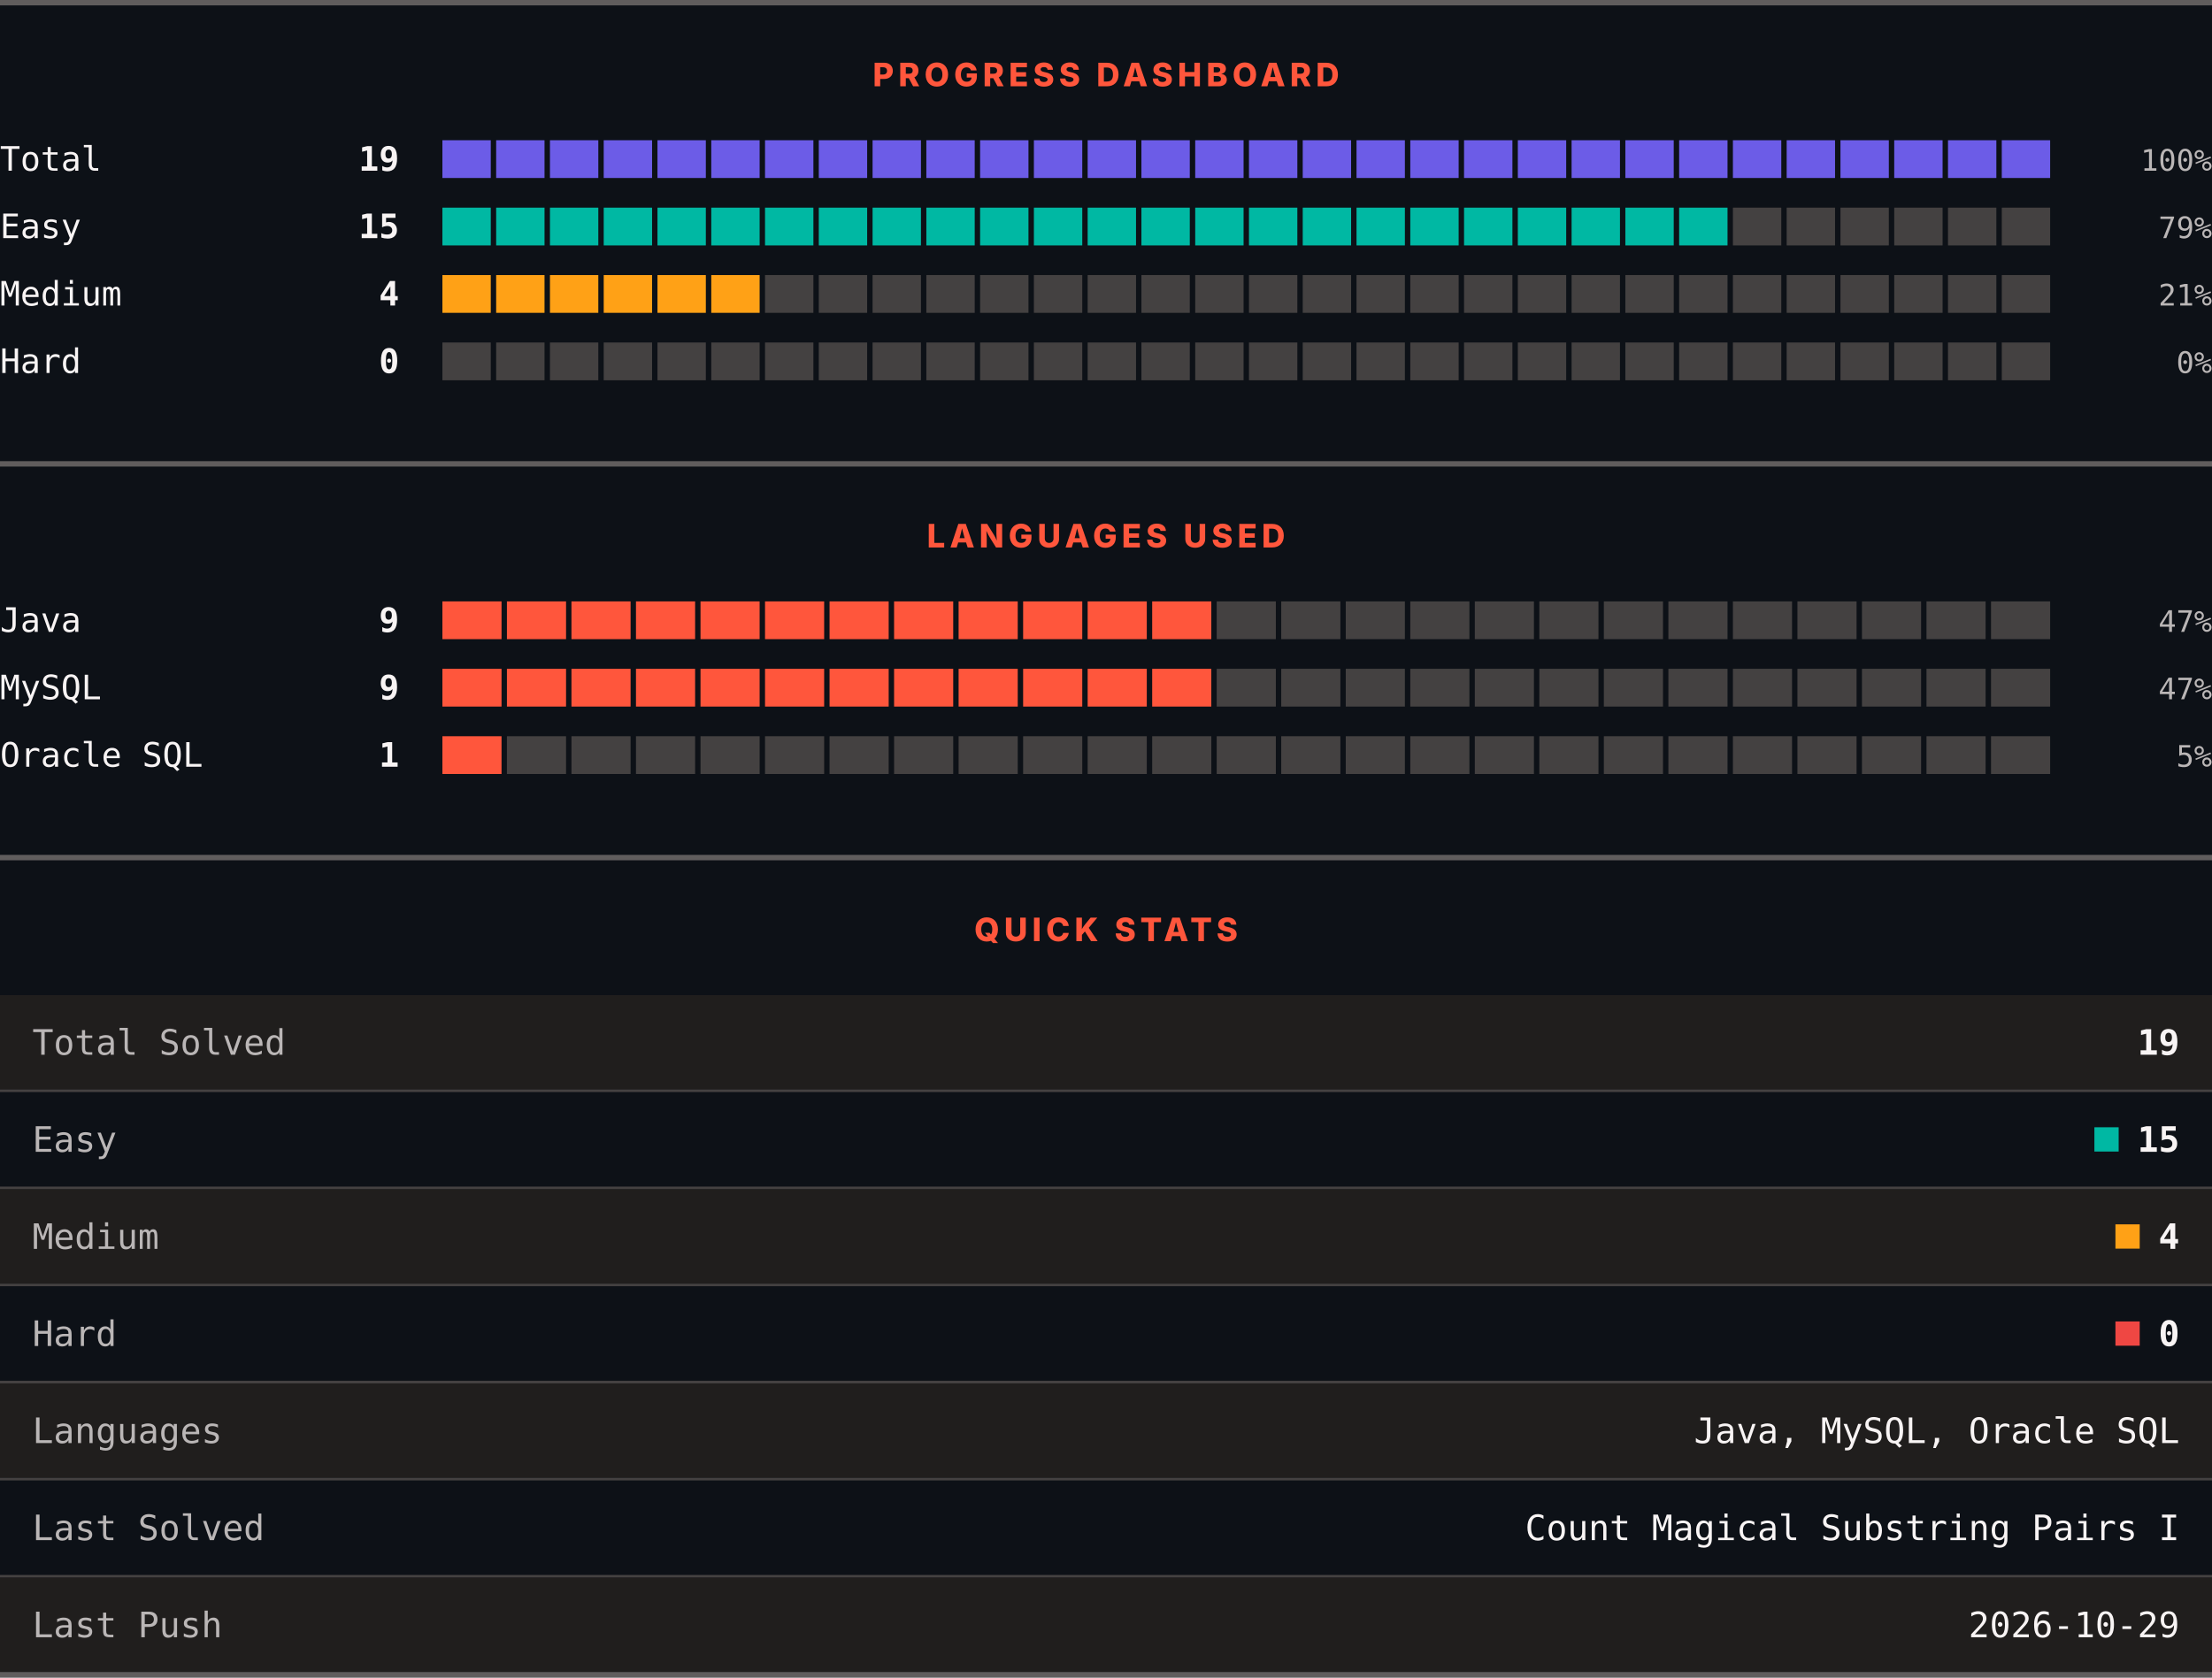
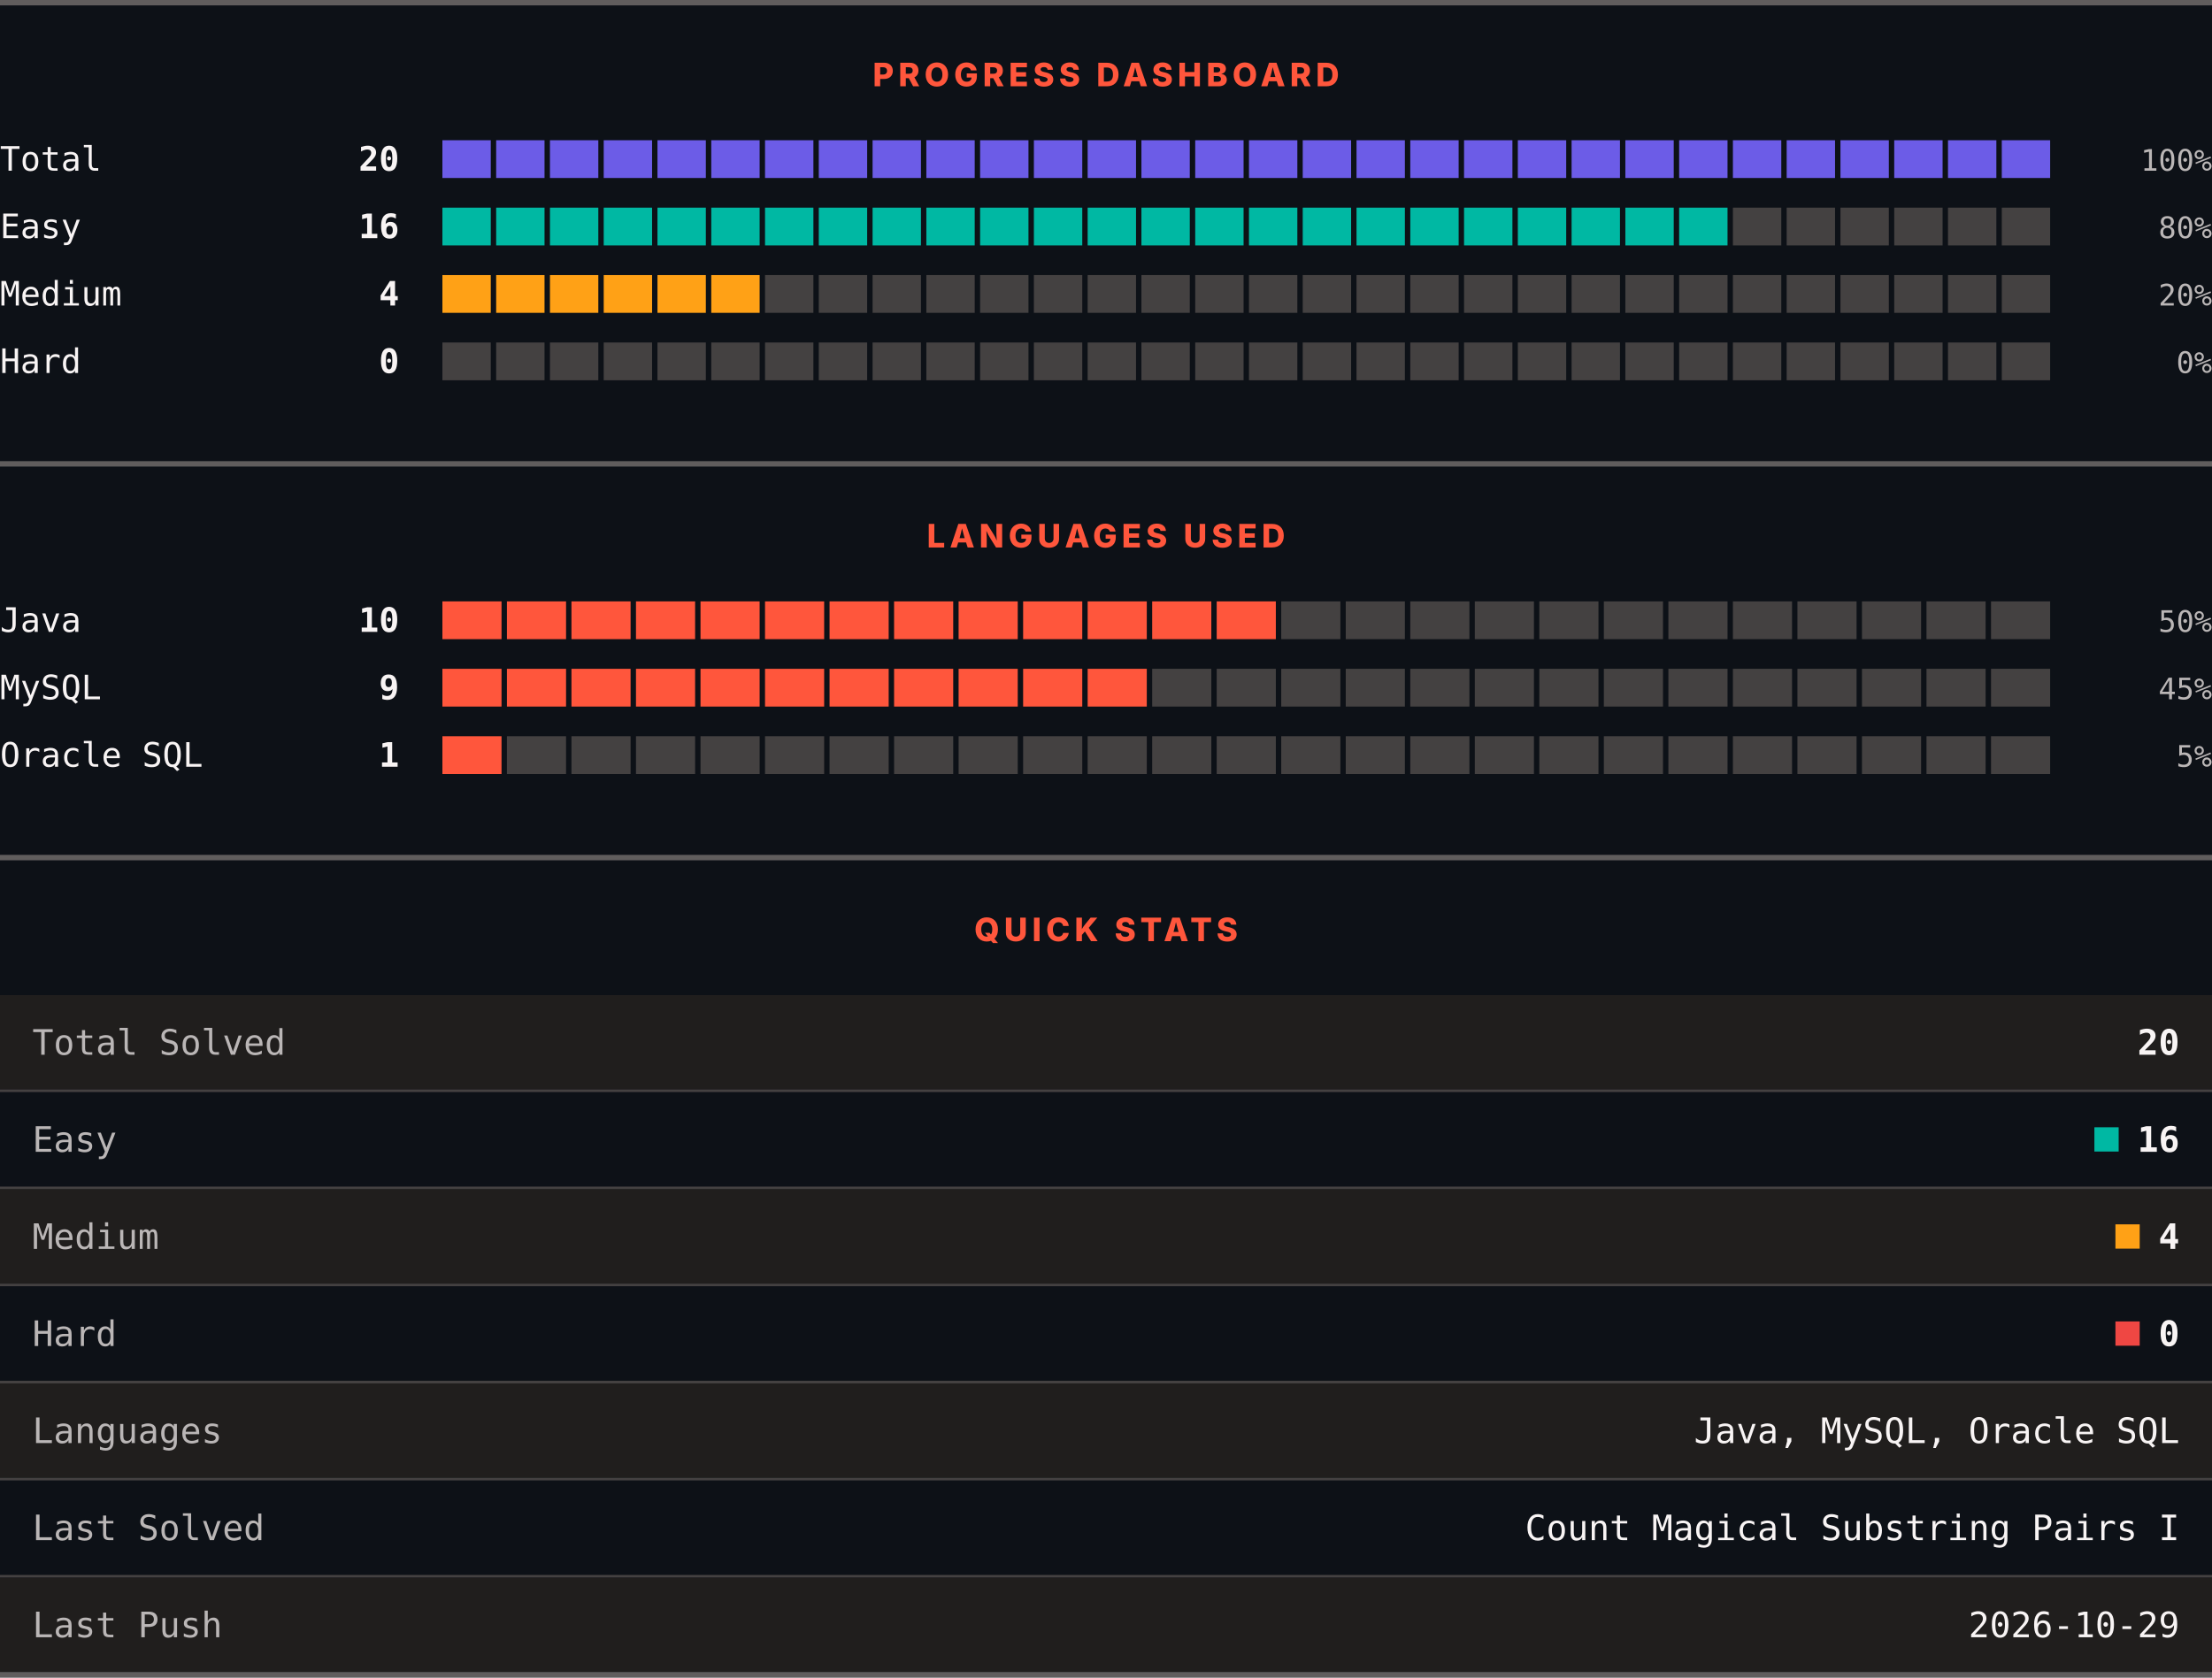
<svg xmlns="http://www.w3.org/2000/svg" width="820" height="622" viewBox="0 0 820 622" role="img" aria-label="LeetCode progress, languages and quick stats">
  <rect width="820" height="622" fill="#0d1117" />
  <rect x="0" y="0" width="820" height="2" fill="#605d5d" />
  <text x="410" y="32" text-anchor="middle" font-family="Archivo, system-ui, -apple-system, Segoe UI, sans-serif" font-size="12" font-weight="800" letter-spacing="1.68" fill="#ff563c">PROGRESS DASHBOARD</text>
  <text x="0" y="63.3" font-family="ui-monospace, SFMono-Regular, Menlo, Consolas, monospace" font-size="12.5" fill="#f8f4f4">Total</text>
-   <text x="148" y="63.3" text-anchor="end" font-family="ui-monospace, SFMono-Regular, Menlo, Consolas, monospace" font-size="12.5" font-weight="700" fill="#f8f4f4">19</text>
+   <text x="148" y="63.3" text-anchor="end" font-family="ui-monospace, SFMono-Regular, Menlo, Consolas, monospace" font-size="12.5" font-weight="700" fill="#f8f4f4">20</text>
  <rect x="164.00" y="52" width="17.93" height="14" fill="#6c5ce7" />
  <rect x="183.93" y="52" width="17.93" height="14" fill="#6c5ce7" />
  <rect x="203.87" y="52" width="17.93" height="14" fill="#6c5ce7" />
  <rect x="223.80" y="52" width="17.93" height="14" fill="#6c5ce7" />
  <rect x="243.73" y="52" width="17.93" height="14" fill="#6c5ce7" />
  <rect x="263.67" y="52" width="17.93" height="14" fill="#6c5ce7" />
  <rect x="283.60" y="52" width="17.93" height="14" fill="#6c5ce7" />
  <rect x="303.53" y="52" width="17.93" height="14" fill="#6c5ce7" />
  <rect x="323.47" y="52" width="17.93" height="14" fill="#6c5ce7" />
  <rect x="343.40" y="52" width="17.93" height="14" fill="#6c5ce7" />
  <rect x="363.33" y="52" width="17.93" height="14" fill="#6c5ce7" />
  <rect x="383.27" y="52" width="17.93" height="14" fill="#6c5ce7" />
  <rect x="403.20" y="52" width="17.93" height="14" fill="#6c5ce7" />
  <rect x="423.13" y="52" width="17.93" height="14" fill="#6c5ce7" />
  <rect x="443.07" y="52" width="17.93" height="14" fill="#6c5ce7" />
  <rect x="463.00" y="52" width="17.93" height="14" fill="#6c5ce7" />
  <rect x="482.93" y="52" width="17.93" height="14" fill="#6c5ce7" />
  <rect x="502.87" y="52" width="17.93" height="14" fill="#6c5ce7" />
  <rect x="522.80" y="52" width="17.93" height="14" fill="#6c5ce7" />
  <rect x="542.73" y="52" width="17.93" height="14" fill="#6c5ce7" />
  <rect x="562.67" y="52" width="17.93" height="14" fill="#6c5ce7" />
  <rect x="582.60" y="52" width="17.93" height="14" fill="#6c5ce7" />
  <rect x="602.53" y="52" width="17.93" height="14" fill="#6c5ce7" />
  <rect x="622.47" y="52" width="17.93" height="14" fill="#6c5ce7" />
  <rect x="642.40" y="52" width="17.93" height="14" fill="#6c5ce7" />
  <rect x="662.33" y="52" width="17.93" height="14" fill="#6c5ce7" />
  <rect x="682.27" y="52" width="17.93" height="14" fill="#6c5ce7" />
  <rect x="702.20" y="52" width="17.93" height="14" fill="#6c5ce7" />
  <rect x="722.13" y="52" width="17.93" height="14" fill="#6c5ce7" />
  <rect x="742.07" y="52" width="17.93" height="14" fill="#6c5ce7" />
  <text x="820" y="63.3" text-anchor="end" font-family="ui-monospace, SFMono-Regular, Menlo, Consolas, monospace" font-size="11" fill="#bab6b6">100%</text>
  <text x="0" y="88.3" font-family="ui-monospace, SFMono-Regular, Menlo, Consolas, monospace" font-size="12.5" fill="#f8f4f4">Easy</text>
-   <text x="148" y="88.3" text-anchor="end" font-family="ui-monospace, SFMono-Regular, Menlo, Consolas, monospace" font-size="12.5" font-weight="700" fill="#f8f4f4">15</text>
+   <text x="148" y="88.3" text-anchor="end" font-family="ui-monospace, SFMono-Regular, Menlo, Consolas, monospace" font-size="12.5" font-weight="700" fill="#f8f4f4">16</text>
  <rect x="164.00" y="77" width="17.93" height="14" fill="#00b8a3" />
  <rect x="183.93" y="77" width="17.93" height="14" fill="#00b8a3" />
  <rect x="203.87" y="77" width="17.93" height="14" fill="#00b8a3" />
  <rect x="223.80" y="77" width="17.93" height="14" fill="#00b8a3" />
  <rect x="243.73" y="77" width="17.93" height="14" fill="#00b8a3" />
  <rect x="263.67" y="77" width="17.93" height="14" fill="#00b8a3" />
  <rect x="283.60" y="77" width="17.93" height="14" fill="#00b8a3" />
  <rect x="303.53" y="77" width="17.93" height="14" fill="#00b8a3" />
  <rect x="323.47" y="77" width="17.93" height="14" fill="#00b8a3" />
  <rect x="343.40" y="77" width="17.93" height="14" fill="#00b8a3" />
  <rect x="363.33" y="77" width="17.93" height="14" fill="#00b8a3" />
  <rect x="383.27" y="77" width="17.93" height="14" fill="#00b8a3" />
  <rect x="403.20" y="77" width="17.93" height="14" fill="#00b8a3" />
  <rect x="423.13" y="77" width="17.93" height="14" fill="#00b8a3" />
  <rect x="443.07" y="77" width="17.93" height="14" fill="#00b8a3" />
  <rect x="463.00" y="77" width="17.93" height="14" fill="#00b8a3" />
  <rect x="482.93" y="77" width="17.93" height="14" fill="#00b8a3" />
  <rect x="502.87" y="77" width="17.93" height="14" fill="#00b8a3" />
  <rect x="522.80" y="77" width="17.93" height="14" fill="#00b8a3" />
  <rect x="542.73" y="77" width="17.93" height="14" fill="#00b8a3" />
  <rect x="562.67" y="77" width="17.93" height="14" fill="#00b8a3" />
  <rect x="582.60" y="77" width="17.93" height="14" fill="#00b8a3" />
  <rect x="602.53" y="77" width="17.93" height="14" fill="#00b8a3" />
  <rect x="622.47" y="77" width="17.93" height="14" fill="#00b8a3" />
  <rect x="642.40" y="77" width="17.93" height="14" fill="#444141" />
  <rect x="662.33" y="77" width="17.93" height="14" fill="#444141" />
  <rect x="682.27" y="77" width="17.93" height="14" fill="#444141" />
  <rect x="702.20" y="77" width="17.93" height="14" fill="#444141" />
  <rect x="722.13" y="77" width="17.93" height="14" fill="#444141" />
  <rect x="742.07" y="77" width="17.93" height="14" fill="#444141" />
-   <text x="820" y="88.3" text-anchor="end" font-family="ui-monospace, SFMono-Regular, Menlo, Consolas, monospace" font-size="11" fill="#bab6b6">79%</text>
+   <text x="820" y="88.3" text-anchor="end" font-family="ui-monospace, SFMono-Regular, Menlo, Consolas, monospace" font-size="11" fill="#bab6b6">80%</text>
  <text x="0" y="113.3" font-family="ui-monospace, SFMono-Regular, Menlo, Consolas, monospace" font-size="12.5" fill="#f8f4f4">Medium</text>
  <text x="148" y="113.3" text-anchor="end" font-family="ui-monospace, SFMono-Regular, Menlo, Consolas, monospace" font-size="12.5" font-weight="700" fill="#f8f4f4">4</text>
  <rect x="164.00" y="102" width="17.93" height="14" fill="#ffa116" />
  <rect x="183.93" y="102" width="17.93" height="14" fill="#ffa116" />
  <rect x="203.87" y="102" width="17.93" height="14" fill="#ffa116" />
  <rect x="223.80" y="102" width="17.93" height="14" fill="#ffa116" />
  <rect x="243.73" y="102" width="17.93" height="14" fill="#ffa116" />
  <rect x="263.67" y="102" width="17.93" height="14" fill="#ffa116" />
  <rect x="283.60" y="102" width="17.93" height="14" fill="#444141" />
  <rect x="303.53" y="102" width="17.93" height="14" fill="#444141" />
  <rect x="323.47" y="102" width="17.93" height="14" fill="#444141" />
  <rect x="343.40" y="102" width="17.93" height="14" fill="#444141" />
  <rect x="363.33" y="102" width="17.93" height="14" fill="#444141" />
  <rect x="383.27" y="102" width="17.93" height="14" fill="#444141" />
  <rect x="403.20" y="102" width="17.93" height="14" fill="#444141" />
  <rect x="423.13" y="102" width="17.93" height="14" fill="#444141" />
  <rect x="443.07" y="102" width="17.93" height="14" fill="#444141" />
  <rect x="463.00" y="102" width="17.93" height="14" fill="#444141" />
  <rect x="482.93" y="102" width="17.93" height="14" fill="#444141" />
  <rect x="502.87" y="102" width="17.93" height="14" fill="#444141" />
  <rect x="522.80" y="102" width="17.93" height="14" fill="#444141" />
  <rect x="542.73" y="102" width="17.93" height="14" fill="#444141" />
  <rect x="562.67" y="102" width="17.93" height="14" fill="#444141" />
  <rect x="582.60" y="102" width="17.93" height="14" fill="#444141" />
  <rect x="602.53" y="102" width="17.93" height="14" fill="#444141" />
  <rect x="622.47" y="102" width="17.93" height="14" fill="#444141" />
  <rect x="642.40" y="102" width="17.93" height="14" fill="#444141" />
  <rect x="662.33" y="102" width="17.93" height="14" fill="#444141" />
  <rect x="682.27" y="102" width="17.93" height="14" fill="#444141" />
  <rect x="702.20" y="102" width="17.93" height="14" fill="#444141" />
  <rect x="722.13" y="102" width="17.93" height="14" fill="#444141" />
  <rect x="742.07" y="102" width="17.93" height="14" fill="#444141" />
-   <text x="820" y="113.3" text-anchor="end" font-family="ui-monospace, SFMono-Regular, Menlo, Consolas, monospace" font-size="11" fill="#bab6b6">21%</text>
+   <text x="820" y="113.3" text-anchor="end" font-family="ui-monospace, SFMono-Regular, Menlo, Consolas, monospace" font-size="11" fill="#bab6b6">20%</text>
  <text x="0" y="138.3" font-family="ui-monospace, SFMono-Regular, Menlo, Consolas, monospace" font-size="12.5" fill="#f8f4f4">Hard</text>
  <text x="148" y="138.3" text-anchor="end" font-family="ui-monospace, SFMono-Regular, Menlo, Consolas, monospace" font-size="12.5" font-weight="700" fill="#f8f4f4">0</text>
  <rect x="164.00" y="127" width="17.93" height="14" fill="#444141" />
  <rect x="183.93" y="127" width="17.93" height="14" fill="#444141" />
  <rect x="203.87" y="127" width="17.93" height="14" fill="#444141" />
  <rect x="223.80" y="127" width="17.93" height="14" fill="#444141" />
  <rect x="243.73" y="127" width="17.93" height="14" fill="#444141" />
  <rect x="263.67" y="127" width="17.93" height="14" fill="#444141" />
  <rect x="283.60" y="127" width="17.93" height="14" fill="#444141" />
  <rect x="303.53" y="127" width="17.93" height="14" fill="#444141" />
  <rect x="323.47" y="127" width="17.93" height="14" fill="#444141" />
  <rect x="343.40" y="127" width="17.93" height="14" fill="#444141" />
  <rect x="363.33" y="127" width="17.93" height="14" fill="#444141" />
  <rect x="383.27" y="127" width="17.93" height="14" fill="#444141" />
  <rect x="403.20" y="127" width="17.93" height="14" fill="#444141" />
  <rect x="423.13" y="127" width="17.93" height="14" fill="#444141" />
  <rect x="443.07" y="127" width="17.93" height="14" fill="#444141" />
  <rect x="463.00" y="127" width="17.93" height="14" fill="#444141" />
  <rect x="482.93" y="127" width="17.93" height="14" fill="#444141" />
  <rect x="502.87" y="127" width="17.93" height="14" fill="#444141" />
  <rect x="522.80" y="127" width="17.93" height="14" fill="#444141" />
  <rect x="542.73" y="127" width="17.93" height="14" fill="#444141" />
  <rect x="562.67" y="127" width="17.93" height="14" fill="#444141" />
  <rect x="582.60" y="127" width="17.93" height="14" fill="#444141" />
  <rect x="602.53" y="127" width="17.93" height="14" fill="#444141" />
  <rect x="622.47" y="127" width="17.93" height="14" fill="#444141" />
  <rect x="642.40" y="127" width="17.93" height="14" fill="#444141" />
  <rect x="662.33" y="127" width="17.93" height="14" fill="#444141" />
  <rect x="682.27" y="127" width="17.93" height="14" fill="#444141" />
  <rect x="702.20" y="127" width="17.93" height="14" fill="#444141" />
  <rect x="722.13" y="127" width="17.93" height="14" fill="#444141" />
  <rect x="742.07" y="127" width="17.93" height="14" fill="#444141" />
  <text x="820" y="138.3" text-anchor="end" font-family="ui-monospace, SFMono-Regular, Menlo, Consolas, monospace" font-size="11" fill="#bab6b6">0%</text>
  <rect x="0" y="171" width="820" height="2" fill="#605d5d" />
  <text x="410" y="203" text-anchor="middle" font-family="Archivo, system-ui, -apple-system, Segoe UI, sans-serif" font-size="12" font-weight="800" letter-spacing="1.68" fill="#ff563c">LANGUAGES USED</text>
  <text x="0" y="234.3" font-family="ui-monospace, SFMono-Regular, Menlo, Consolas, monospace" font-size="12.5" fill="#f8f4f4">Java</text>
-   <text x="148" y="234.3" text-anchor="end" font-family="ui-monospace, SFMono-Regular, Menlo, Consolas, monospace" font-size="12.5" font-weight="700" fill="#f8f4f4">9</text>
+   <text x="148" y="234.3" text-anchor="end" font-family="ui-monospace, SFMono-Regular, Menlo, Consolas, monospace" font-size="12.5" font-weight="700" fill="#f8f4f4">10</text>
  <rect x="164.00" y="223" width="21.92" height="14" fill="#ff563c" />
  <rect x="187.92" y="223" width="21.92" height="14" fill="#ff563c" />
  <rect x="211.84" y="223" width="21.92" height="14" fill="#ff563c" />
  <rect x="235.76" y="223" width="21.92" height="14" fill="#ff563c" />
  <rect x="259.68" y="223" width="21.92" height="14" fill="#ff563c" />
  <rect x="283.60" y="223" width="21.92" height="14" fill="#ff563c" />
  <rect x="307.52" y="223" width="21.92" height="14" fill="#ff563c" />
  <rect x="331.44" y="223" width="21.92" height="14" fill="#ff563c" />
  <rect x="355.36" y="223" width="21.92" height="14" fill="#ff563c" />
  <rect x="379.28" y="223" width="21.92" height="14" fill="#ff563c" />
  <rect x="403.20" y="223" width="21.92" height="14" fill="#ff563c" />
  <rect x="427.12" y="223" width="21.92" height="14" fill="#ff563c" />
-   <rect x="451.04" y="223" width="21.92" height="14" fill="#444141" />
+   <rect x="451.04" y="223" width="21.92" height="14" fill="#ff563c" />
  <rect x="474.96" y="223" width="21.92" height="14" fill="#444141" />
  <rect x="498.88" y="223" width="21.92" height="14" fill="#444141" />
  <rect x="522.80" y="223" width="21.92" height="14" fill="#444141" />
  <rect x="546.72" y="223" width="21.92" height="14" fill="#444141" />
  <rect x="570.64" y="223" width="21.92" height="14" fill="#444141" />
  <rect x="594.56" y="223" width="21.92" height="14" fill="#444141" />
  <rect x="618.48" y="223" width="21.92" height="14" fill="#444141" />
  <rect x="642.40" y="223" width="21.92" height="14" fill="#444141" />
  <rect x="666.32" y="223" width="21.92" height="14" fill="#444141" />
  <rect x="690.24" y="223" width="21.92" height="14" fill="#444141" />
  <rect x="714.16" y="223" width="21.92" height="14" fill="#444141" />
  <rect x="738.08" y="223" width="21.92" height="14" fill="#444141" />
-   <text x="820" y="234.3" text-anchor="end" font-family="ui-monospace, SFMono-Regular, Menlo, Consolas, monospace" font-size="11" fill="#bab6b6">47%</text>
+   <text x="820" y="234.3" text-anchor="end" font-family="ui-monospace, SFMono-Regular, Menlo, Consolas, monospace" font-size="11" fill="#bab6b6">50%</text>
  <text x="0" y="259.3" font-family="ui-monospace, SFMono-Regular, Menlo, Consolas, monospace" font-size="12.5" fill="#f8f4f4">MySQL</text>
  <text x="148" y="259.3" text-anchor="end" font-family="ui-monospace, SFMono-Regular, Menlo, Consolas, monospace" font-size="12.5" font-weight="700" fill="#f8f4f4">9</text>
  <rect x="164.00" y="248" width="21.92" height="14" fill="#ff563c" />
  <rect x="187.92" y="248" width="21.92" height="14" fill="#ff563c" />
  <rect x="211.84" y="248" width="21.92" height="14" fill="#ff563c" />
  <rect x="235.76" y="248" width="21.92" height="14" fill="#ff563c" />
  <rect x="259.68" y="248" width="21.92" height="14" fill="#ff563c" />
  <rect x="283.60" y="248" width="21.92" height="14" fill="#ff563c" />
  <rect x="307.52" y="248" width="21.92" height="14" fill="#ff563c" />
  <rect x="331.44" y="248" width="21.92" height="14" fill="#ff563c" />
  <rect x="355.36" y="248" width="21.92" height="14" fill="#ff563c" />
  <rect x="379.28" y="248" width="21.92" height="14" fill="#ff563c" />
  <rect x="403.20" y="248" width="21.92" height="14" fill="#ff563c" />
-   <rect x="427.12" y="248" width="21.92" height="14" fill="#ff563c" />
+   <rect x="427.12" y="248" width="21.92" height="14" fill="#444141" />
  <rect x="451.04" y="248" width="21.92" height="14" fill="#444141" />
  <rect x="474.96" y="248" width="21.92" height="14" fill="#444141" />
  <rect x="498.88" y="248" width="21.92" height="14" fill="#444141" />
  <rect x="522.80" y="248" width="21.92" height="14" fill="#444141" />
  <rect x="546.72" y="248" width="21.92" height="14" fill="#444141" />
  <rect x="570.64" y="248" width="21.92" height="14" fill="#444141" />
  <rect x="594.56" y="248" width="21.92" height="14" fill="#444141" />
  <rect x="618.48" y="248" width="21.92" height="14" fill="#444141" />
  <rect x="642.40" y="248" width="21.92" height="14" fill="#444141" />
  <rect x="666.32" y="248" width="21.92" height="14" fill="#444141" />
  <rect x="690.24" y="248" width="21.92" height="14" fill="#444141" />
  <rect x="714.16" y="248" width="21.92" height="14" fill="#444141" />
  <rect x="738.08" y="248" width="21.92" height="14" fill="#444141" />
-   <text x="820" y="259.3" text-anchor="end" font-family="ui-monospace, SFMono-Regular, Menlo, Consolas, monospace" font-size="11" fill="#bab6b6">47%</text>
+   <text x="820" y="259.3" text-anchor="end" font-family="ui-monospace, SFMono-Regular, Menlo, Consolas, monospace" font-size="11" fill="#bab6b6">45%</text>
  <text x="0" y="284.3" font-family="ui-monospace, SFMono-Regular, Menlo, Consolas, monospace" font-size="12.5" fill="#f8f4f4">Oracle SQL</text>
  <text x="148" y="284.3" text-anchor="end" font-family="ui-monospace, SFMono-Regular, Menlo, Consolas, monospace" font-size="12.5" font-weight="700" fill="#f8f4f4">1</text>
  <rect x="164.00" y="273" width="21.92" height="14" fill="#ff563c" />
  <rect x="187.92" y="273" width="21.92" height="14" fill="#444141" />
  <rect x="211.84" y="273" width="21.92" height="14" fill="#444141" />
  <rect x="235.76" y="273" width="21.92" height="14" fill="#444141" />
  <rect x="259.68" y="273" width="21.92" height="14" fill="#444141" />
  <rect x="283.60" y="273" width="21.92" height="14" fill="#444141" />
  <rect x="307.52" y="273" width="21.92" height="14" fill="#444141" />
  <rect x="331.44" y="273" width="21.92" height="14" fill="#444141" />
  <rect x="355.36" y="273" width="21.92" height="14" fill="#444141" />
  <rect x="379.28" y="273" width="21.92" height="14" fill="#444141" />
  <rect x="403.20" y="273" width="21.92" height="14" fill="#444141" />
  <rect x="427.12" y="273" width="21.92" height="14" fill="#444141" />
  <rect x="451.04" y="273" width="21.92" height="14" fill="#444141" />
  <rect x="474.96" y="273" width="21.92" height="14" fill="#444141" />
  <rect x="498.88" y="273" width="21.92" height="14" fill="#444141" />
  <rect x="522.80" y="273" width="21.92" height="14" fill="#444141" />
  <rect x="546.72" y="273" width="21.92" height="14" fill="#444141" />
  <rect x="570.64" y="273" width="21.92" height="14" fill="#444141" />
  <rect x="594.56" y="273" width="21.92" height="14" fill="#444141" />
  <rect x="618.48" y="273" width="21.92" height="14" fill="#444141" />
  <rect x="642.40" y="273" width="21.92" height="14" fill="#444141" />
  <rect x="666.32" y="273" width="21.92" height="14" fill="#444141" />
  <rect x="690.24" y="273" width="21.92" height="14" fill="#444141" />
  <rect x="714.16" y="273" width="21.92" height="14" fill="#444141" />
  <rect x="738.08" y="273" width="21.92" height="14" fill="#444141" />
  <text x="820" y="284.3" text-anchor="end" font-family="ui-monospace, SFMono-Regular, Menlo, Consolas, monospace" font-size="11" fill="#bab6b6">5%</text>
  <rect x="0" y="317" width="820" height="2" fill="#605d5d" />
  <text x="410" y="349" text-anchor="middle" font-family="Archivo, system-ui, -apple-system, Segoe UI, sans-serif" font-size="12" font-weight="800" letter-spacing="1.68" fill="#ff563c">QUICK STATS</text>
  <rect x="0" y="369" width="820" height="35" fill="#201e1d" />
  <text x="12" y="391.1" font-family="ui-monospace, SFMono-Regular, Menlo, Consolas, monospace" font-size="13" fill="#bab6b6">Total Solved</text>
-   <text x="808" y="391.1" text-anchor="end" font-family="ui-monospace, SFMono-Regular, Menlo, Consolas, monospace" font-size="13" font-weight="700" fill="#f8f4f4">19</text>
+   <text x="808" y="391.1" text-anchor="end" font-family="ui-monospace, SFMono-Regular, Menlo, Consolas, monospace" font-size="13" font-weight="700" fill="#f8f4f4">20</text>
  <rect x="0" y="404" width="820" height="1" fill="#444141" />
  <rect x="0" y="405" width="820" height="35" fill="#0d1117" />
  <text x="12" y="427.1" font-family="ui-monospace, SFMono-Regular, Menlo, Consolas, monospace" font-size="13" fill="#bab6b6">Easy</text>
  <rect x="776.4" y="418" width="9" height="9" fill="#00b8a3" />
-   <text x="808" y="427.1" text-anchor="end" font-family="ui-monospace, SFMono-Regular, Menlo, Consolas, monospace" font-size="13" font-weight="700" fill="#f8f4f4">15</text>
+   <text x="808" y="427.1" text-anchor="end" font-family="ui-monospace, SFMono-Regular, Menlo, Consolas, monospace" font-size="13" font-weight="700" fill="#f8f4f4">16</text>
  <rect x="0" y="440" width="820" height="1" fill="#444141" />
  <rect x="0" y="441" width="820" height="35" fill="#201e1d" />
  <text x="12" y="463.1" font-family="ui-monospace, SFMono-Regular, Menlo, Consolas, monospace" font-size="13" fill="#bab6b6">Medium</text>
  <rect x="784.2" y="454" width="9" height="9" fill="#ffa116" />
  <text x="808" y="463.1" text-anchor="end" font-family="ui-monospace, SFMono-Regular, Menlo, Consolas, monospace" font-size="13" font-weight="700" fill="#f8f4f4">4</text>
  <rect x="0" y="476" width="820" height="1" fill="#444141" />
  <rect x="0" y="477" width="820" height="35" fill="#0d1117" />
  <text x="12" y="499.1" font-family="ui-monospace, SFMono-Regular, Menlo, Consolas, monospace" font-size="13" fill="#bab6b6">Hard</text>
  <rect x="784.2" y="490" width="9" height="9" fill="#ef4743" />
  <text x="808" y="499.1" text-anchor="end" font-family="ui-monospace, SFMono-Regular, Menlo, Consolas, monospace" font-size="13" font-weight="700" fill="#f8f4f4">0</text>
  <rect x="0" y="512" width="820" height="1" fill="#444141" />
  <rect x="0" y="513" width="820" height="35" fill="#201e1d" />
  <text x="12" y="535.1" font-family="ui-monospace, SFMono-Regular, Menlo, Consolas, monospace" font-size="13" fill="#bab6b6">Languages</text>
  <text x="808" y="535.1" text-anchor="end" font-family="ui-monospace, SFMono-Regular, Menlo, Consolas, monospace" font-size="13" fill="#f8f4f4">Java, MySQL, Oracle SQL</text>
  <rect x="0" y="548" width="820" height="1" fill="#444141" />
  <rect x="0" y="549" width="820" height="35" fill="#0d1117" />
  <text x="12" y="571.1" font-family="ui-monospace, SFMono-Regular, Menlo, Consolas, monospace" font-size="13" fill="#bab6b6">Last Solved</text>
  <text x="808" y="571.1" text-anchor="end" font-family="ui-monospace, SFMono-Regular, Menlo, Consolas, monospace" font-size="13" fill="#f8f4f4">Count Magical Substring Pairs I</text>
  <rect x="0" y="584" width="820" height="1" fill="#444141" />
  <rect x="0" y="585" width="820" height="35" fill="#201e1d" />
  <text x="12" y="607.1" font-family="ui-monospace, SFMono-Regular, Menlo, Consolas, monospace" font-size="13" fill="#bab6b6">Last Push</text>
  <text x="808" y="607.1" text-anchor="end" font-family="ui-monospace, SFMono-Regular, Menlo, Consolas, monospace" font-size="13" fill="#f8f4f4">2026-10-29</text>
  <rect x="0" y="620" width="820" height="2" fill="#605d5d" />
</svg>
